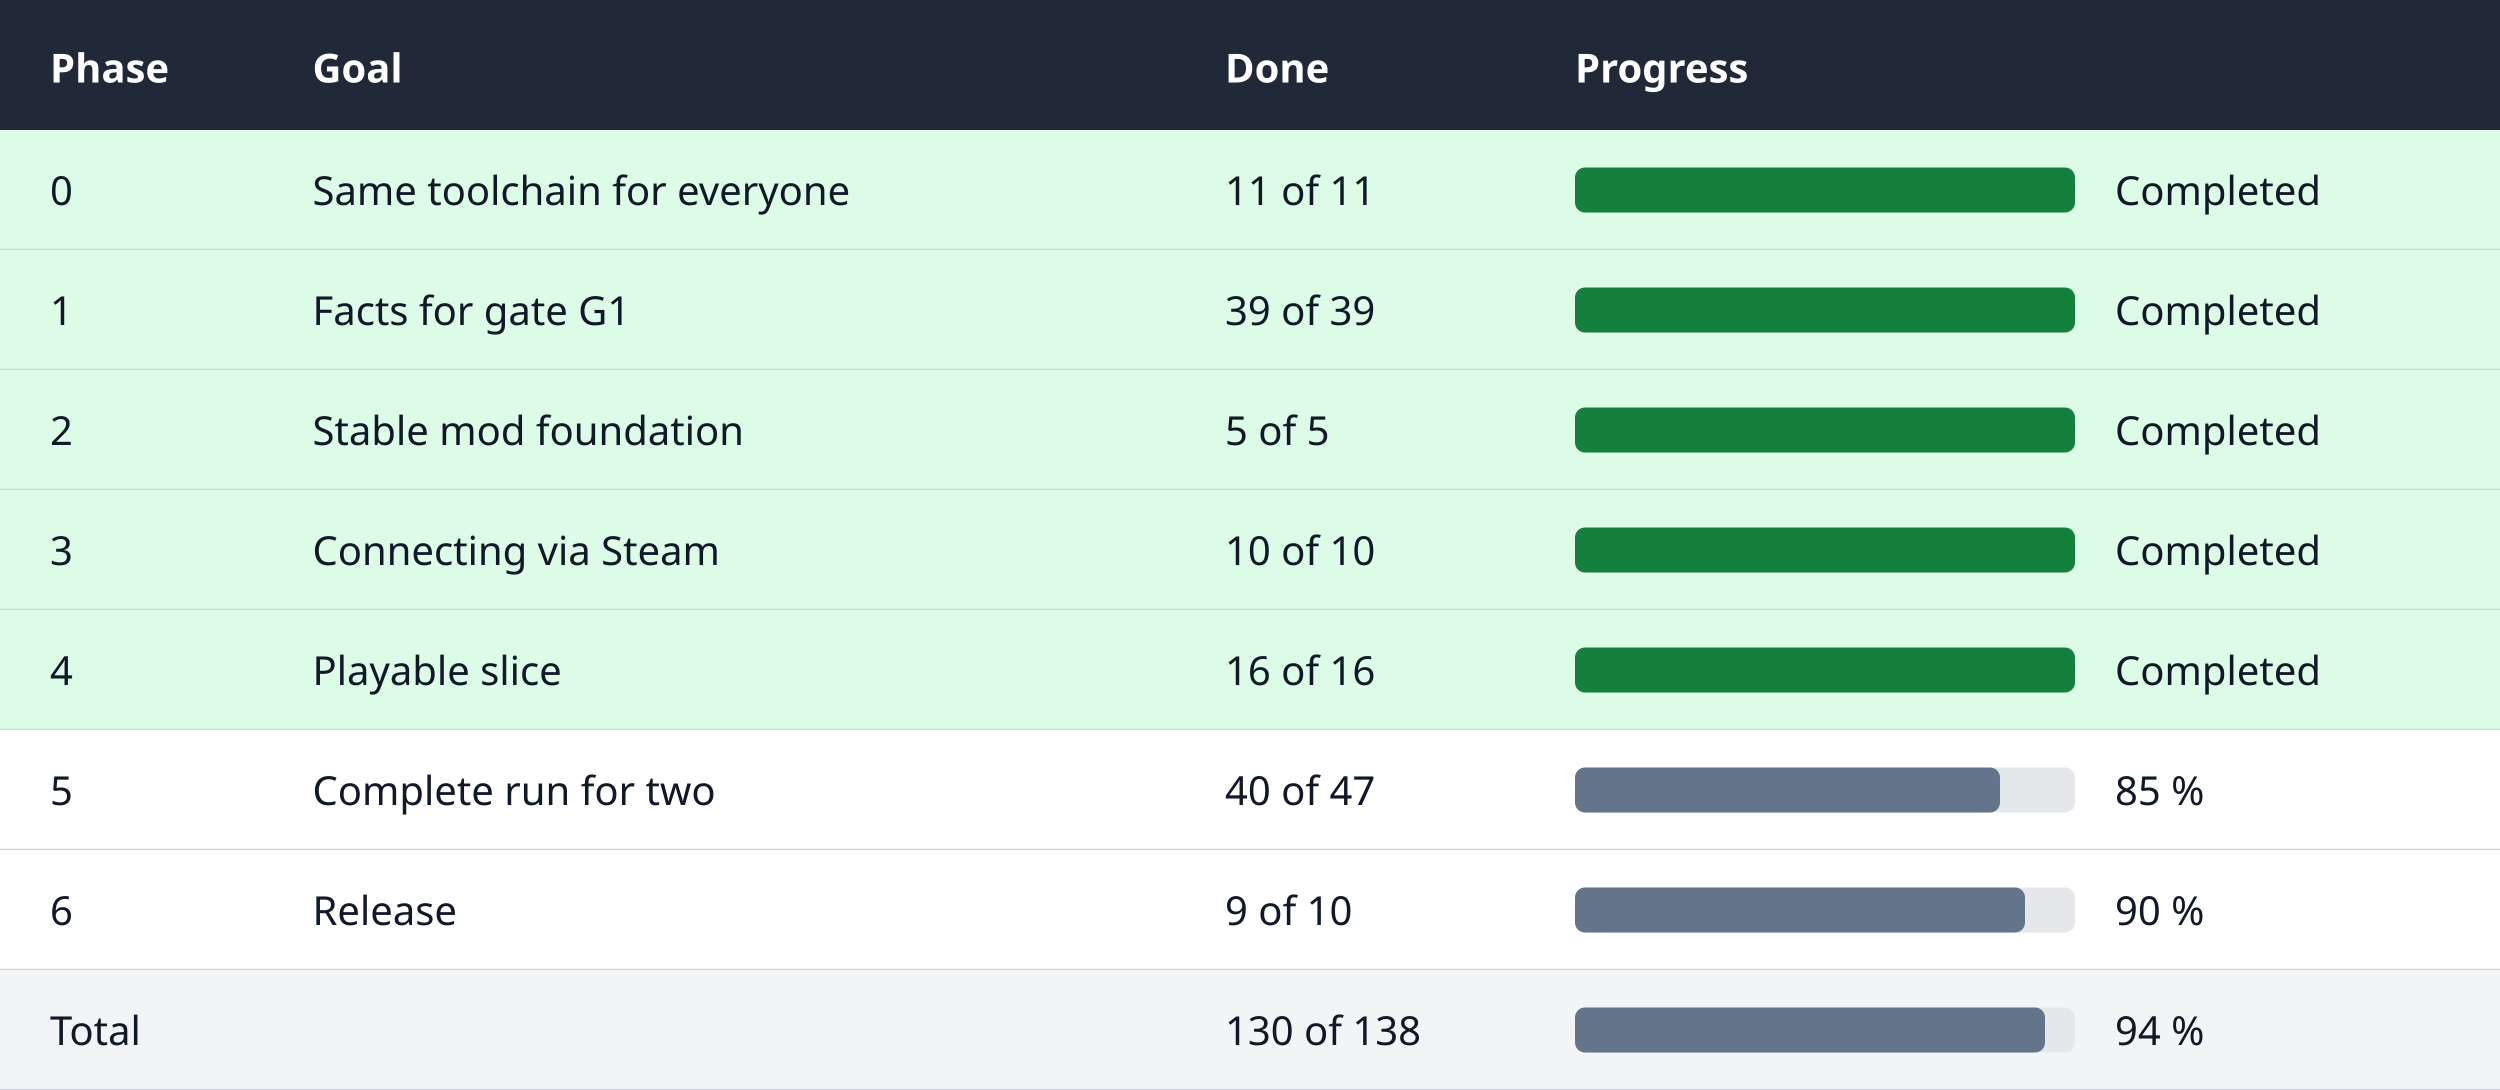
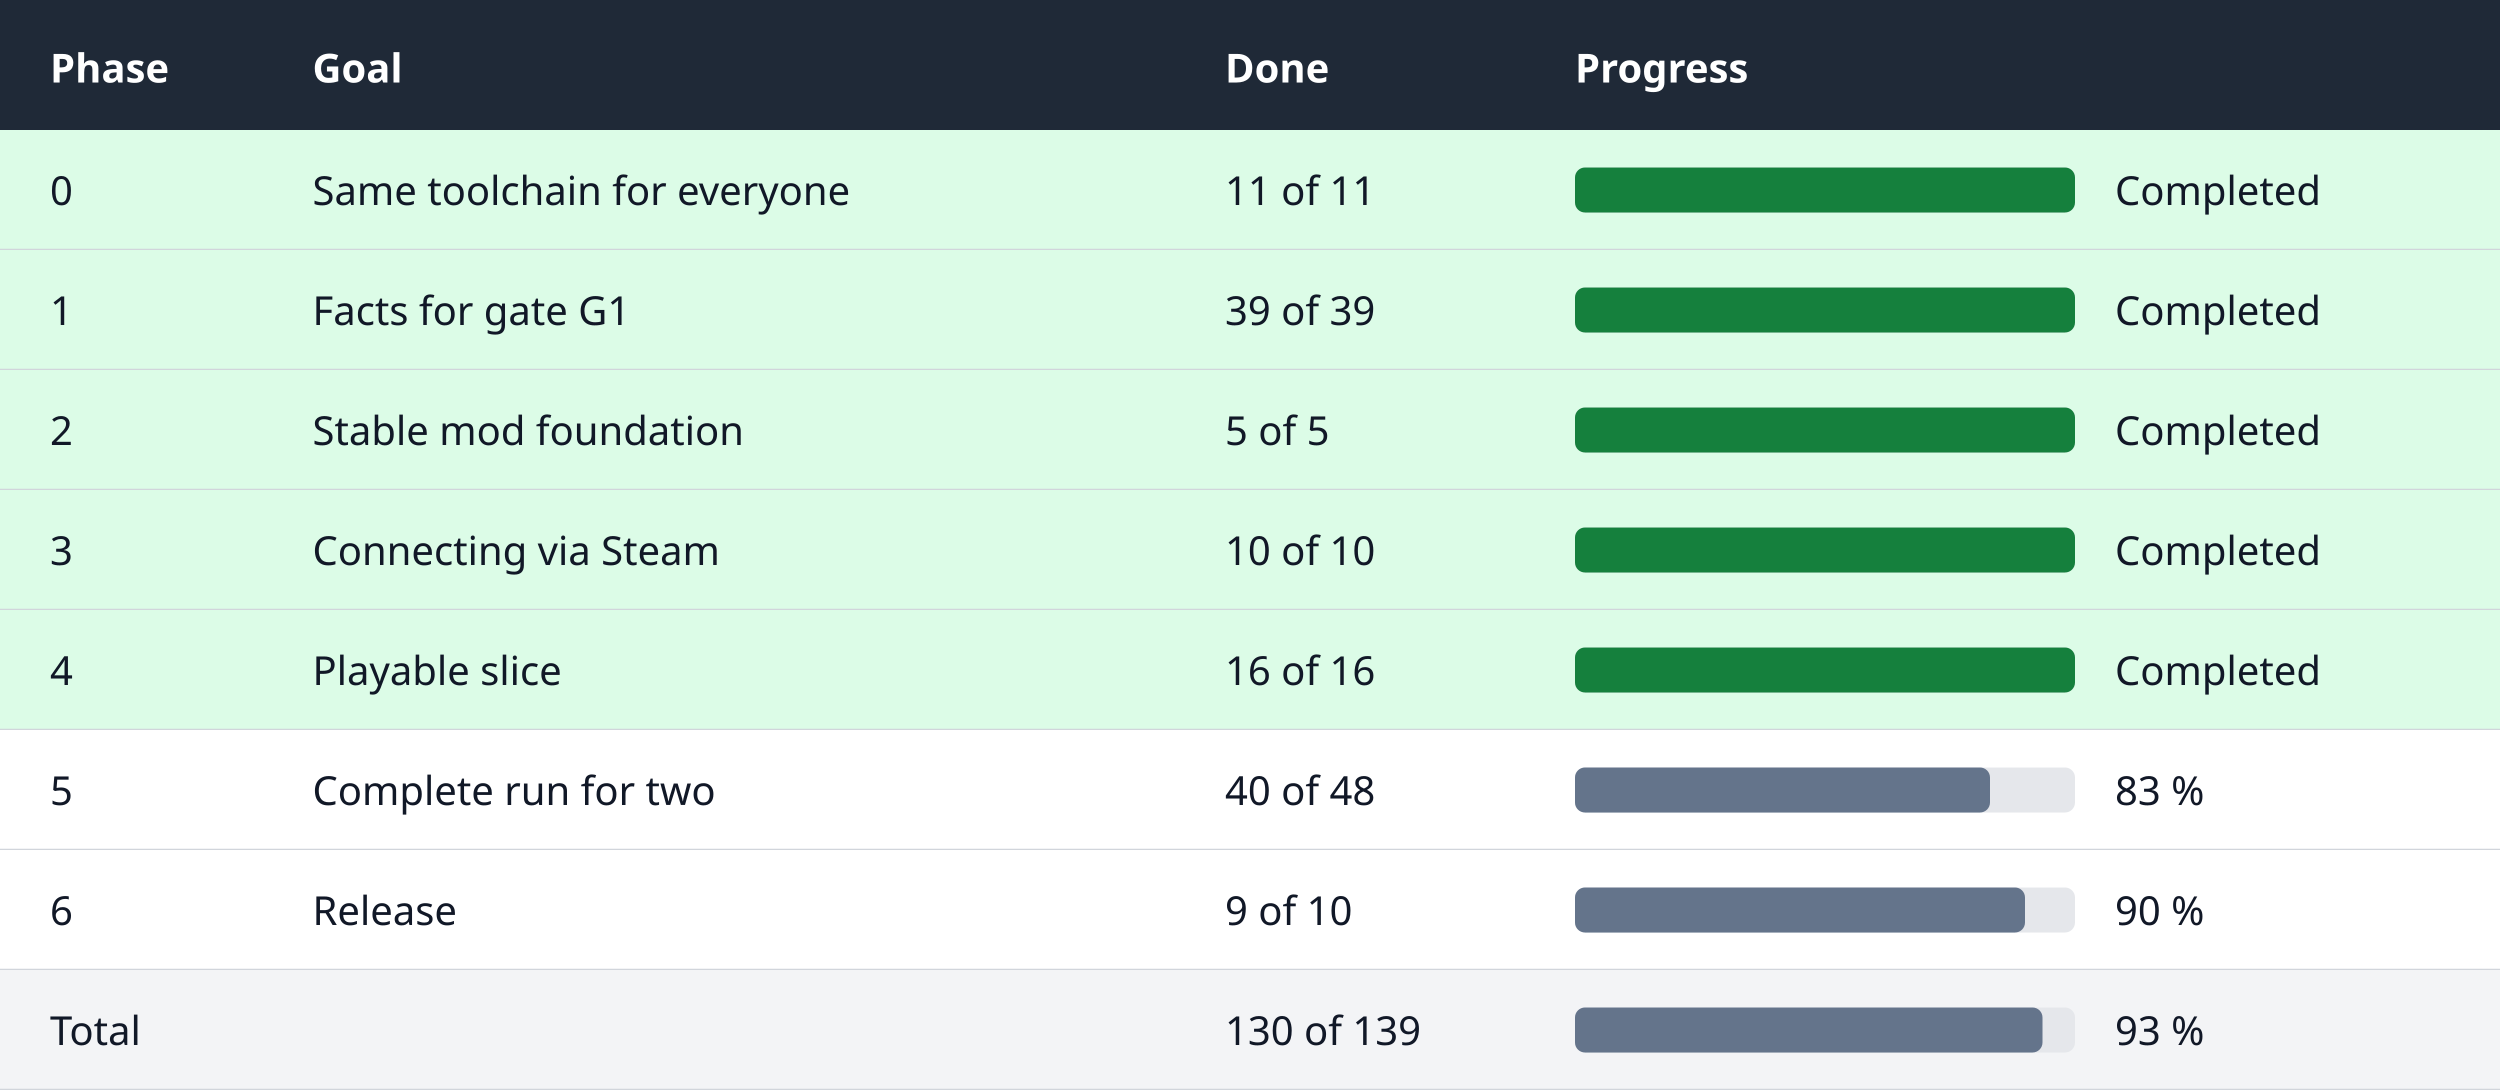
<svg xmlns="http://www.w3.org/2000/svg" width="1000" height="436" viewBox="0 0 1000 436" role="img" aria-labelledby="title desc">
  <g font-family="Segoe UI, sans-serif" font-size="16" fill="#111827">
    <rect width="1000" height="52" fill="#1f2937" />
    <text x="20" y="33" fill="#ffffff" font-weight="600">Phase</text>
    <text x="125" y="33" fill="#ffffff" font-weight="600">Goal</text>
    <text x="490" y="33" fill="#ffffff" font-weight="600">Done</text>
    <text x="630" y="33" fill="#ffffff" font-weight="600">Progress</text>
    <g id="phase-0">
      <rect y="52" width="1000" height="48" fill="#dcfce7" />
      <path d="M0 100H1000" stroke="#d1d5db" />
      <text x="20" y="82">0</text>
      <text x="125" y="82">Same toolchain for everyone</text>
      <text x="490" y="82">11 of 11</text>
      <rect x="630" y="67" width="200" height="18" rx="4" fill="#e5e7eb" />
      <rect x="630" y="67" width="200" height="18" rx="4" fill="#15803d" />
      <text x="846" y="82">Completed</text>
    </g>
    <g id="phase-1">
      <rect y="100" width="1000" height="48" fill="#dcfce7" />
      <path d="M0 148H1000" stroke="#d1d5db" />
      <text x="20" y="130">1</text>
      <text x="125" y="130">Facts for gate G1</text>
      <text x="490" y="130">39 of 39</text>
      <rect x="630" y="115" width="200" height="18" rx="4" fill="#e5e7eb" />
      <rect x="630" y="115" width="200" height="18" rx="4" fill="#15803d" />
      <text x="846" y="130">Completed</text>
    </g>
    <g id="phase-2">
      <rect y="148" width="1000" height="48" fill="#dcfce7" />
      <path d="M0 196H1000" stroke="#d1d5db" />
      <text x="20" y="178">2</text>
      <text x="125" y="178">Stable mod foundation</text>
      <text x="490" y="178">5 of 5</text>
      <rect x="630" y="163" width="200" height="18" rx="4" fill="#e5e7eb" />
      <rect x="630" y="163" width="200" height="18" rx="4" fill="#15803d" />
      <text x="846" y="178">Completed</text>
    </g>
    <g id="phase-3">
      <rect y="196" width="1000" height="48" fill="#dcfce7" />
      <path d="M0 244H1000" stroke="#d1d5db" />
      <text x="20" y="226">3</text>
      <text x="125" y="226">Connecting via Steam</text>
      <text x="490" y="226">10 of 10</text>
      <rect x="630" y="211" width="200" height="18" rx="4" fill="#e5e7eb" />
      <rect x="630" y="211" width="200" height="18" rx="4" fill="#15803d" />
      <text x="846" y="226">Completed</text>
    </g>
    <g id="phase-4">
      <rect y="244" width="1000" height="48" fill="#dcfce7" />
      <path d="M0 292H1000" stroke="#d1d5db" />
      <text x="20" y="274">4</text>
      <text x="125" y="274">Playable slice</text>
      <text x="490" y="274">16 of 16</text>
      <rect x="630" y="259" width="200" height="18" rx="4" fill="#e5e7eb" />
      <rect x="630" y="259" width="200" height="18" rx="4" fill="#15803d" />
      <text x="846" y="274">Completed</text>
    </g>
    <g id="phase-5">
      <rect y="292" width="1000" height="48" fill="#ffffff" />
      <path d="M0 340H1000" stroke="#d1d5db" />
      <text x="20" y="322">5</text>
      <text x="125" y="322">Complete run for two</text>
-       <text x="490" y="322">40 of 47</text>
+       <text x="490" y="322">40 of 48</text>
      <rect x="630" y="307" width="200" height="18" rx="4" fill="#e5e7eb" />
-       <rect x="630" y="307" width="170" height="18" rx="4" fill="#64748b" />
-       <text x="846" y="322">85 %</text>
+       <rect x="630" y="307" width="166" height="18" rx="4" fill="#64748b" />
+       <text x="846" y="322">83 %</text>
    </g>
    <g id="phase-6">
      <rect y="340" width="1000" height="48" fill="#ffffff" />
      <path d="M0 388H1000" stroke="#d1d5db" />
      <text x="20" y="370">6</text>
      <text x="125" y="370">Release</text>
      <text x="490" y="370">9 of 10</text>
      <rect x="630" y="355" width="200" height="18" rx="4" fill="#e5e7eb" />
      <rect x="630" y="355" width="180" height="18" rx="4" fill="#64748b" />
      <text x="846" y="370">90 %</text>
    </g>
    <g id="phase-total">
      <rect y="388" width="1000" height="48" fill="#f3f4f6" />
      <path d="M0 436H1000" stroke="#d1d5db" />
      <text x="20" y="418">Total</text>
      <text x="125" y="418" />
-       <text x="490" y="418">130 of 138</text>
+       <text x="490" y="418">130 of 139</text>
      <rect x="630" y="403" width="200" height="18" rx="4" fill="#e5e7eb" />
-       <rect x="630" y="403" width="188" height="18" rx="4" fill="#64748b" />
-       <text x="846" y="418">94 %</text>
+       <rect x="630" y="403" width="187" height="18" rx="4" fill="#64748b" />
+       <text x="846" y="418">93 %</text>
    </g>
  </g>
</svg>
